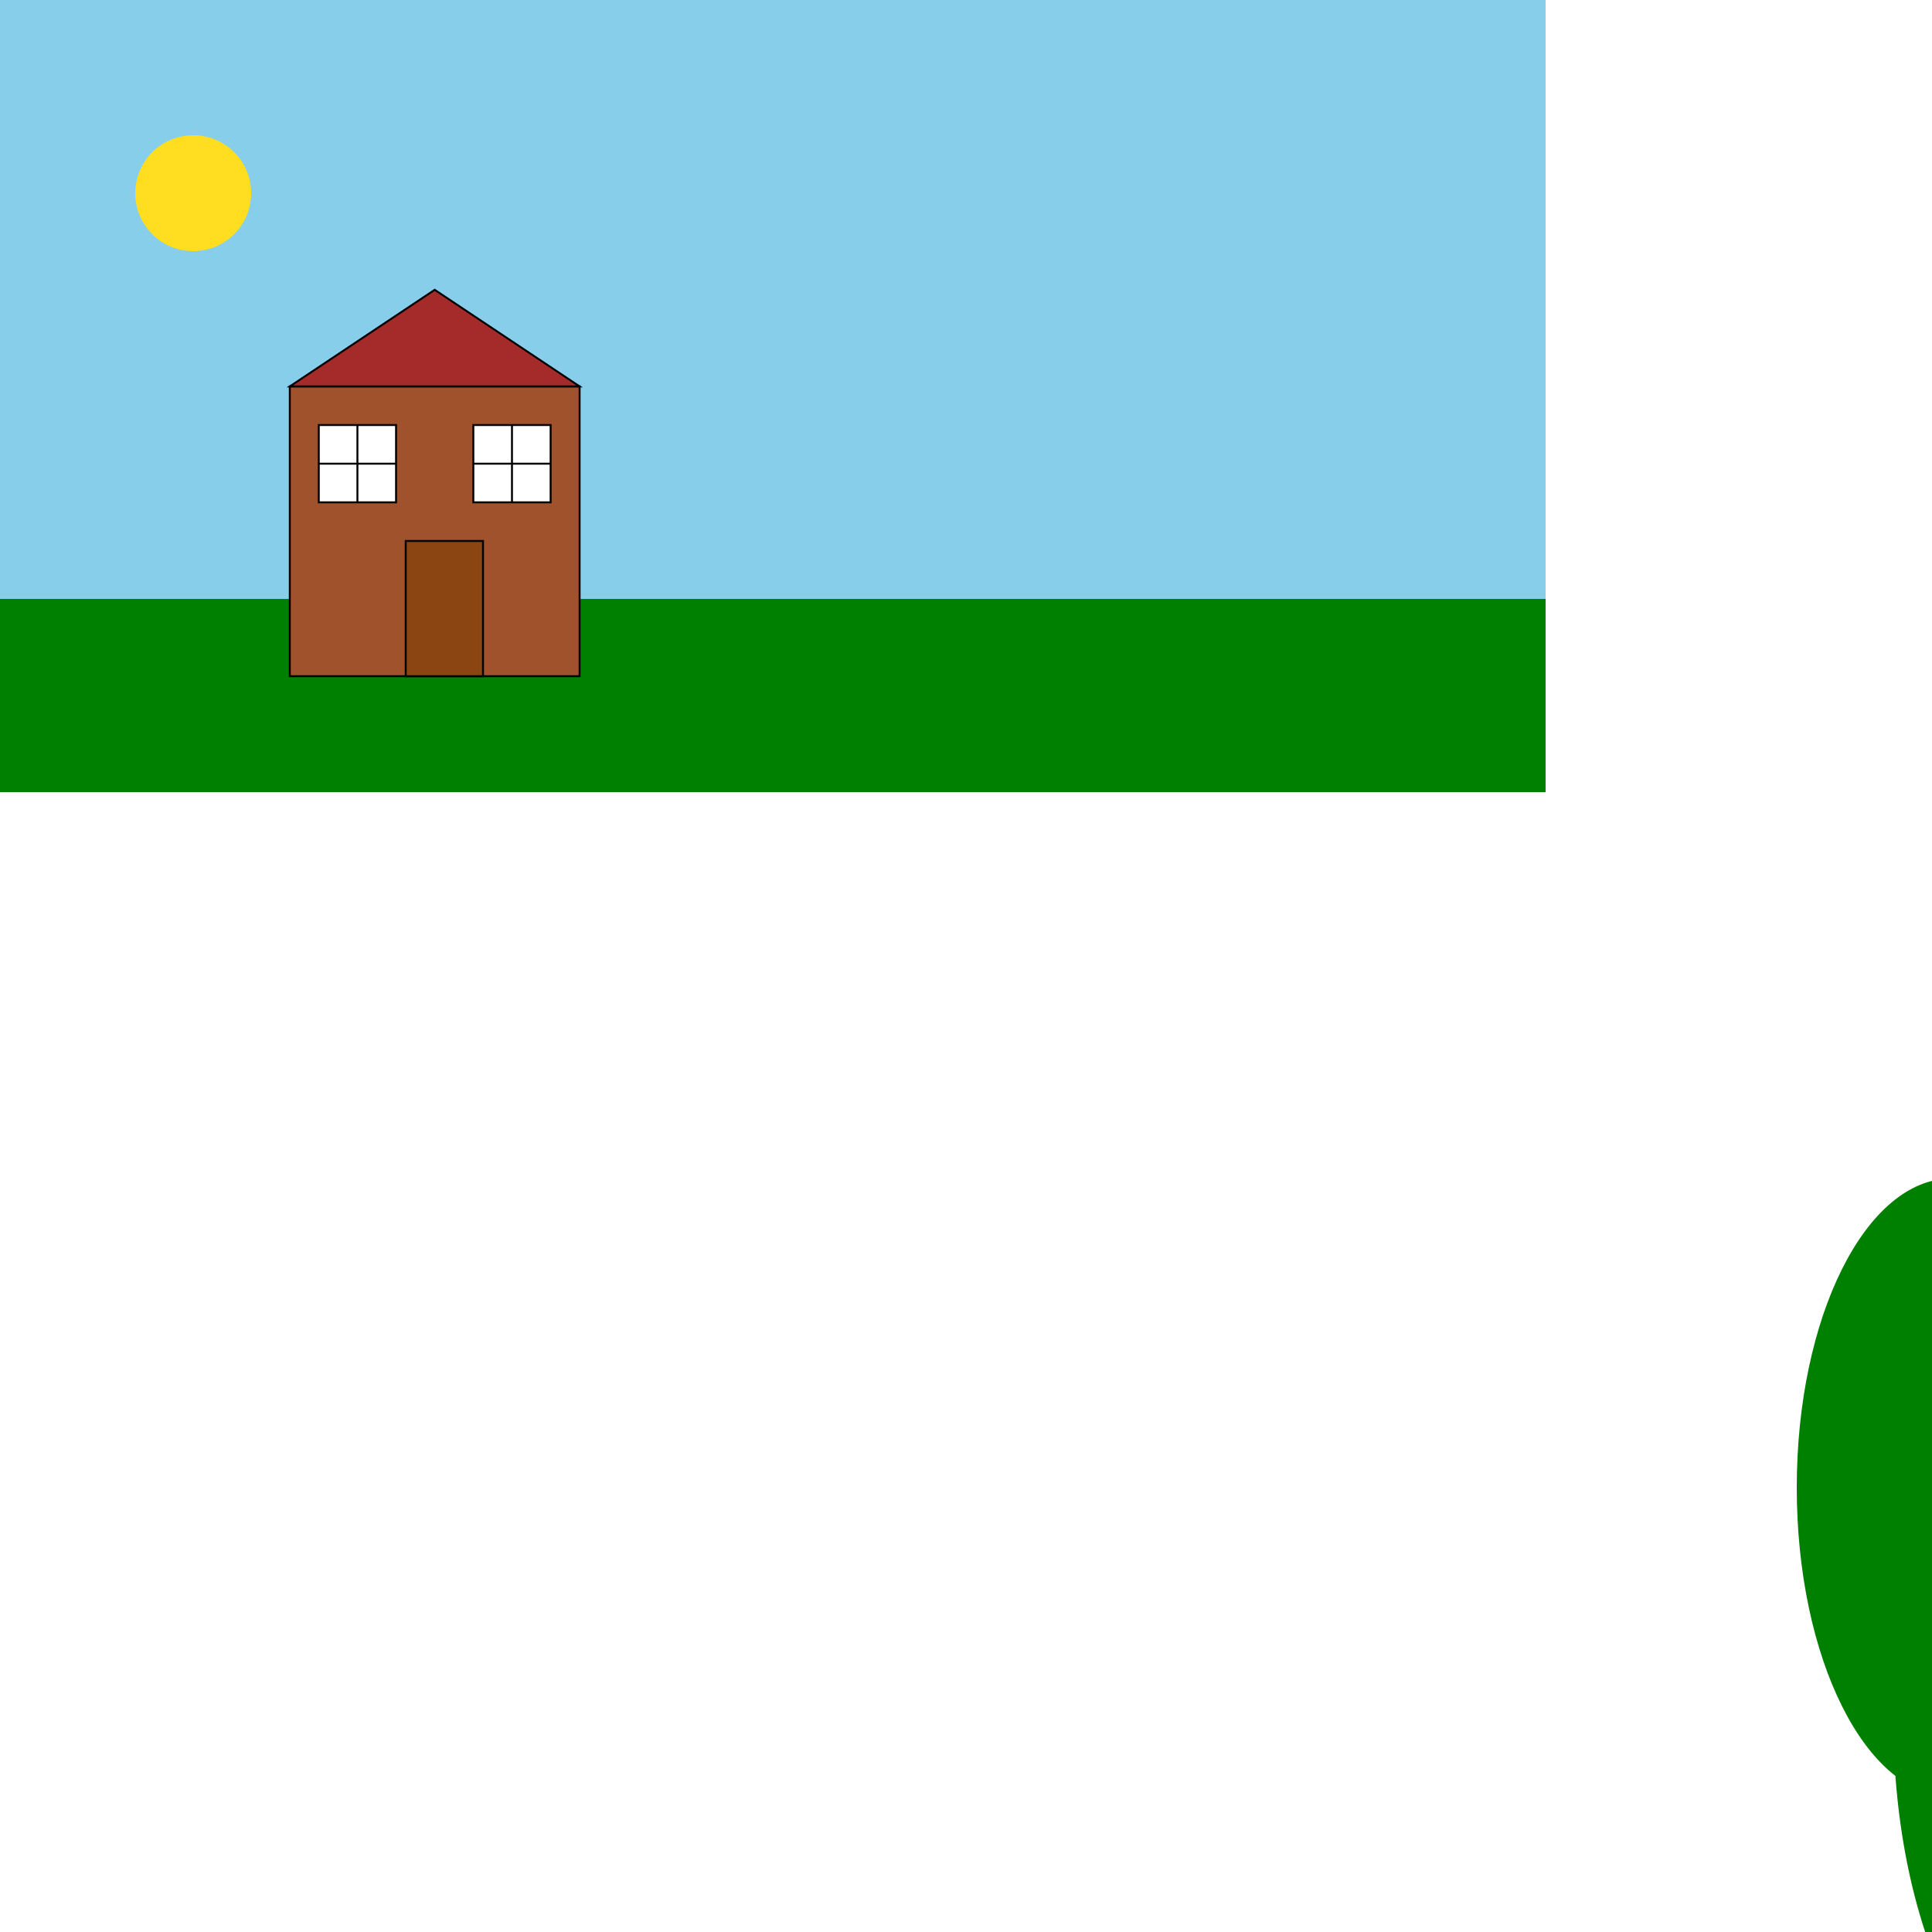
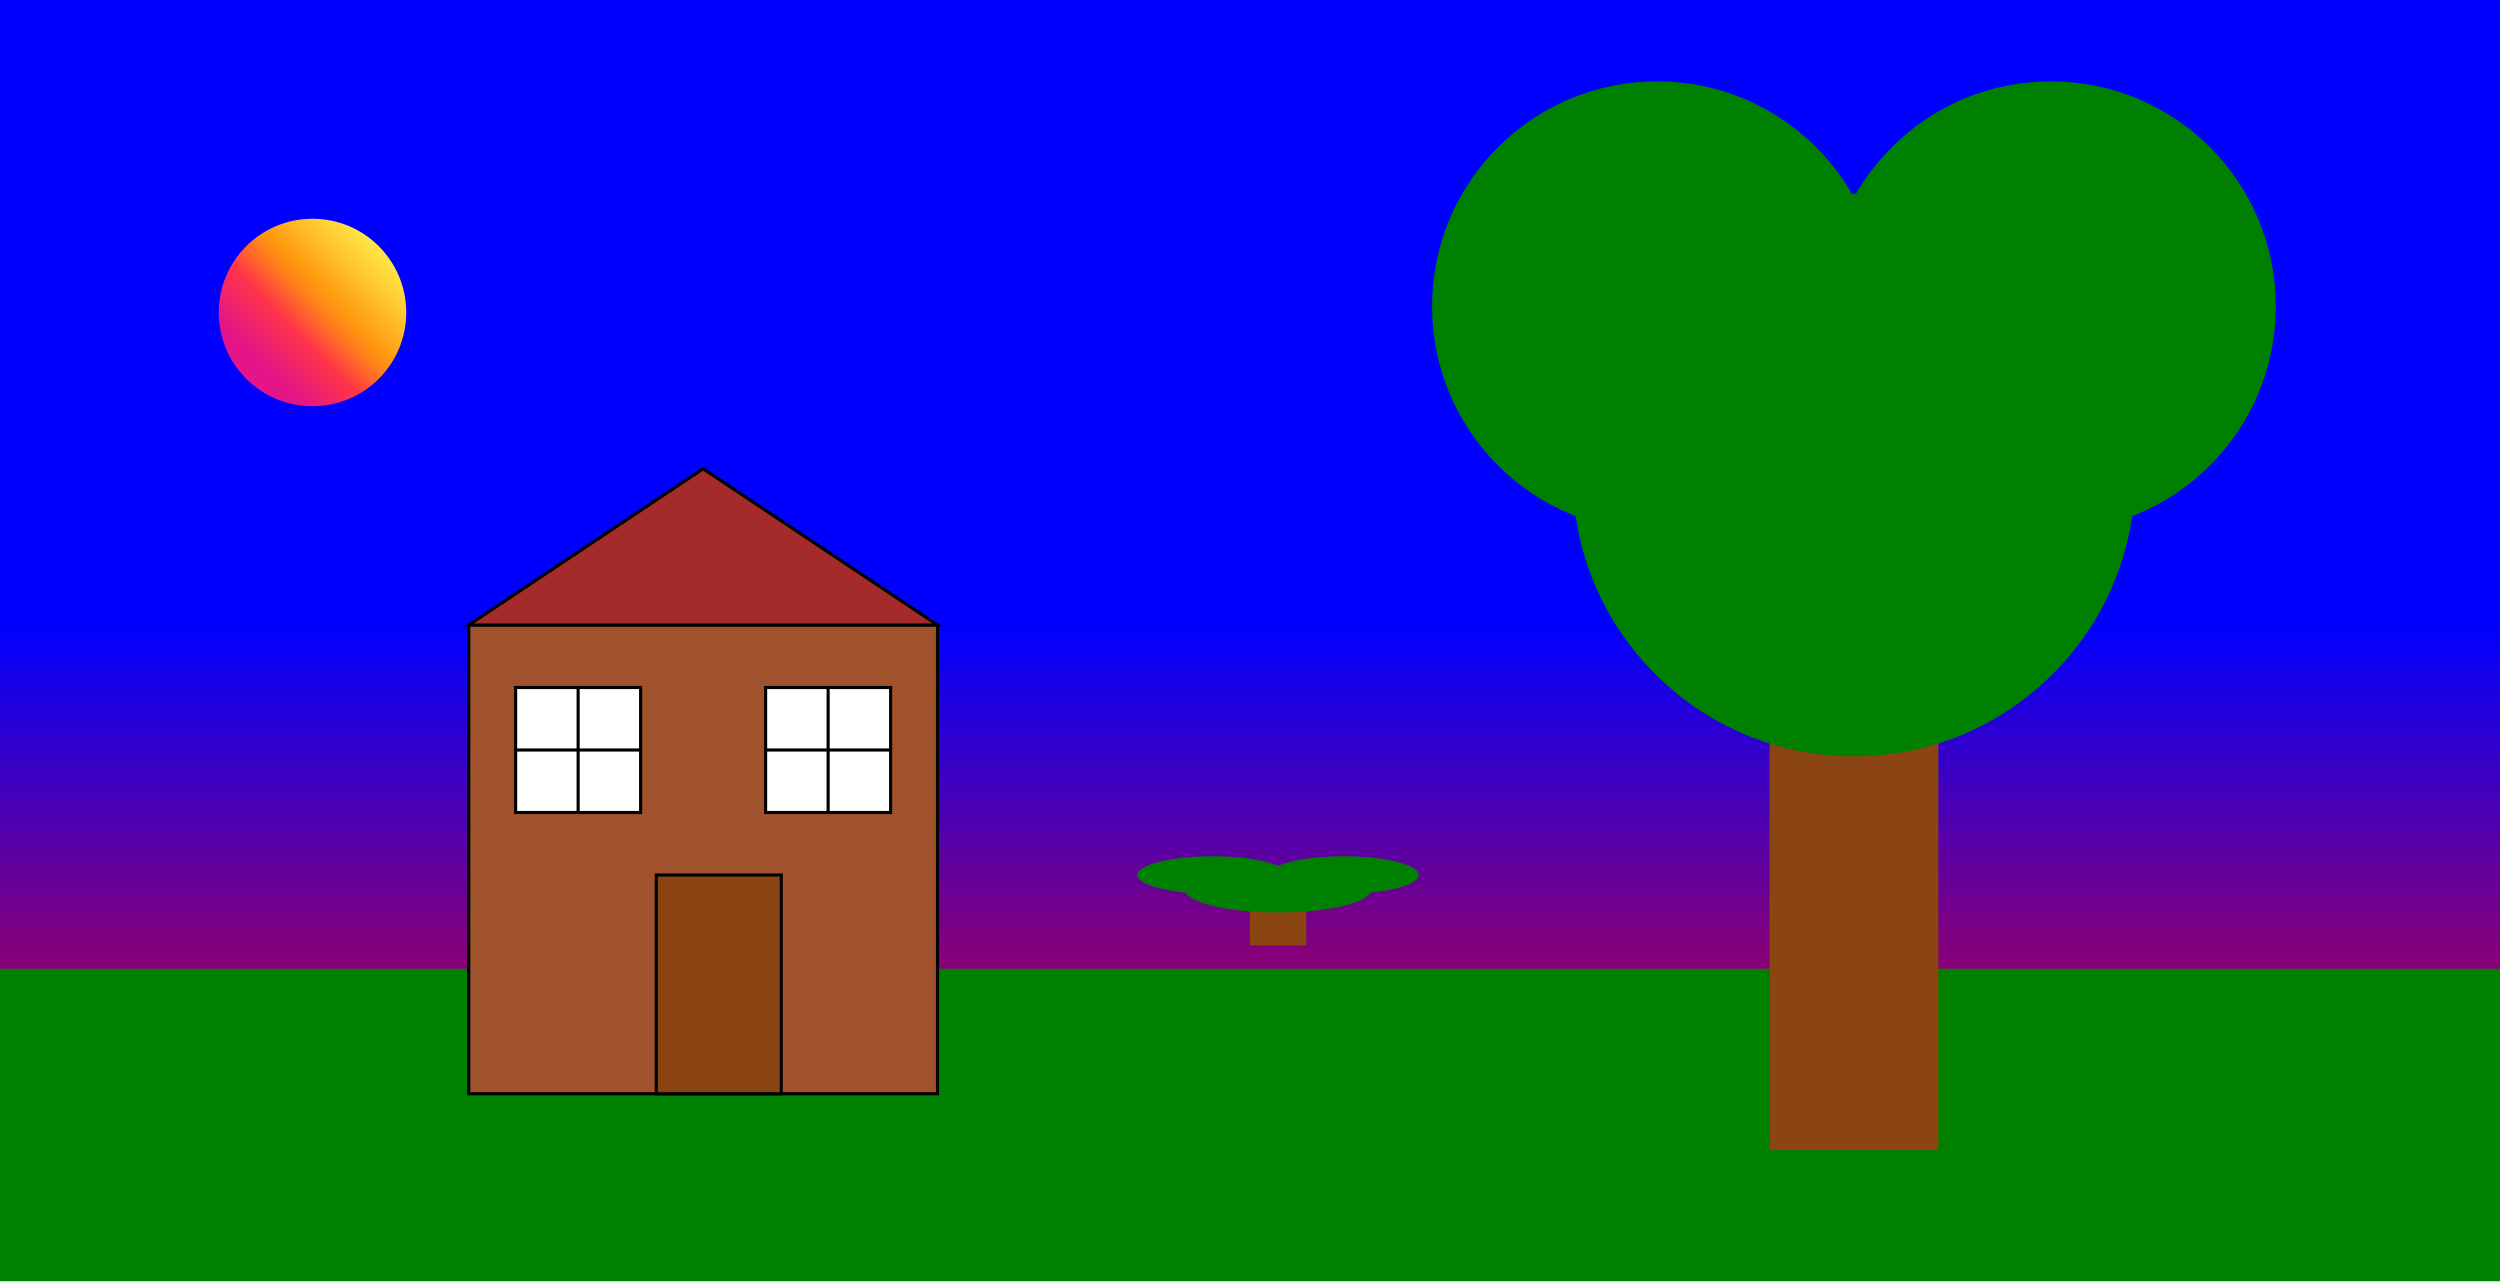
- <svg xmlns="http://www.w3.org/2000/svg" width="1000" height="1000">
-   <path d="M0,0H800V400H0Z" fill="rgb(135,206,235)" />
+ <svg xmlns="http://www.w3.org/2000/svg">
+   <defs>
+     <linearGradient id="grad1" x1="70.79" x2="6.447" y1="12.39" y2="74.47" gradientTransform="translate(-1.3 -.004086)" gradientUnits="userSpaceOnUse">
+       <stop stop-color="#fff44f" offset=".048" />
+       <stop stop-color="#ffe847" offset=".111" />
+       <stop stop-color="#ffc830" offset=".225" />
+       <stop stop-color="#ff980e" offset=".368" />
+       <stop stop-color="#ff8b16" offset=".401" />
+       <stop stop-color="#ff672a" offset=".462" />
+       <stop stop-color="#ff3647" offset=".534" />
+       <stop stop-color="#e31587" offset=".705" />
+     </linearGradient>
+   </defs>
+   <defs>
+     <linearGradient id="grad2" x1="0%" y1="50%" x2="0%" y2="100%">
+       <stop offset="0%" stop-color="rgb(0,0,255)" stop-opacity="1" />
+       <stop offset="100%" stop-color="rgb(255,0,0)" stop-opacity="1" />
+     </linearGradient>
+   </defs>
+   <path d="M0,0H800V400H0Z" fill="url(#grad2)" />
  <g transform="translate(50,50)">
-     <circle cx="50" cy="50" r="30" fill="rgb(255,222,33)" />
+     <circle cx="50" cy="50" r="30" fill="url(#grad1)" />
  </g>
  <rect x="0" y="300" width="800" height="100" fill="rgb(0,128,0)" transform="translate(0,10)" />
  <g transform="translate(-50,0)scale(1,1)">
    <rect x="200" y="200" width="150" height="150" fill="rgb(160,82,45)" stroke="rgb(0,0,0)" />
    <polygon points="200,200,275,150,350,200" fill="rgb(165,42,42)" stroke="rgb(0,0,0)" />
    <rect x="215" y="220" width="40" height="40" fill="rgb(255,255,255)" stroke="rgb(0,0,0)" />
    <line x1="215" y1="240" x2="255" y2="240" stroke="rgb(0,0,0)" />
    <line x1="235" y1="220" x2="235" y2="260" stroke="rgb(0,0,0)" />
    <rect x="295" y="220" width="40" height="40" fill="rgb(255,255,255)" stroke="rgb(0,0,0)" />
    <line x1="295" y1="240" x2="335" y2="240" stroke="rgb(0,0,0)" />
    <line x1="315" y1="220" x2="315" y2="260" stroke="rgb(0,0,0)" />
    <rect x="260" y="280" width="40" height="70" fill="rgb(139,69,19)" stroke="rgb(0,0,0)" />
  </g>
-   <g transform="translate(50,-30)scale(1,2)scale(2)">
+   <g transform="rotate(30)scale(1.2)translate(-350,-50)scale(1.5)rotate(-30)">
+     <rect x="500" y="250" width="30" height="100" fill="rgb(139,69,19)" />
+     <circle cx="515" cy="230" r="50" fill="rgb(0,128,0)" />
+     <circle cx="480" cy="200" r="40" fill="rgb(0,128,0)" />
+     <circle cx="550" cy="200" r="40" fill="rgb(0,128,0)" />
+   </g>
+   <g transform="translate(100,250)scale(1.2.3)scale(0.5)">
    <rect x="500" y="250" width="30" height="100" fill="rgb(139,69,19)" />
    <circle cx="515" cy="230" r="50" fill="rgb(0,128,0)" />
    <circle cx="480" cy="200" r="40" fill="rgb(0,128,0)" />
    <circle cx="550" cy="200" r="40" fill="rgb(0,128,0)" />
  </g>
</svg>
